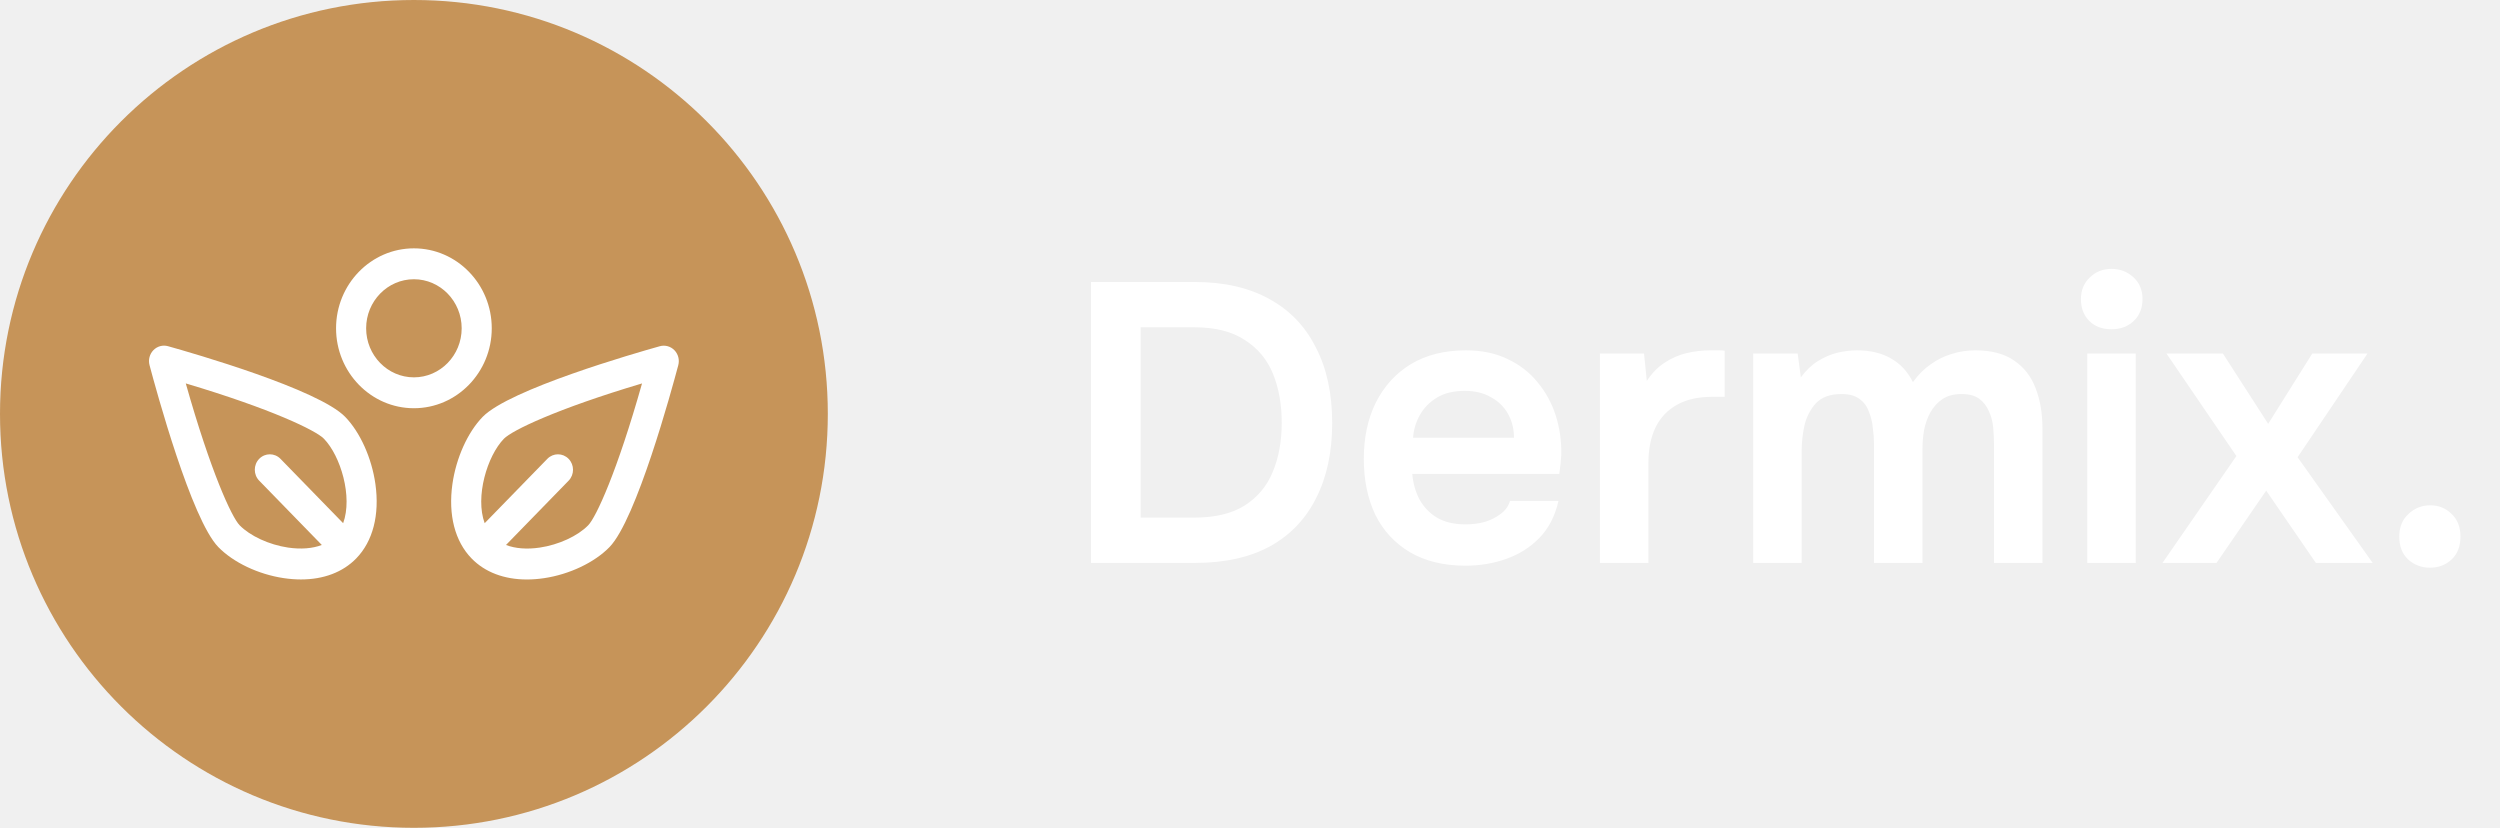
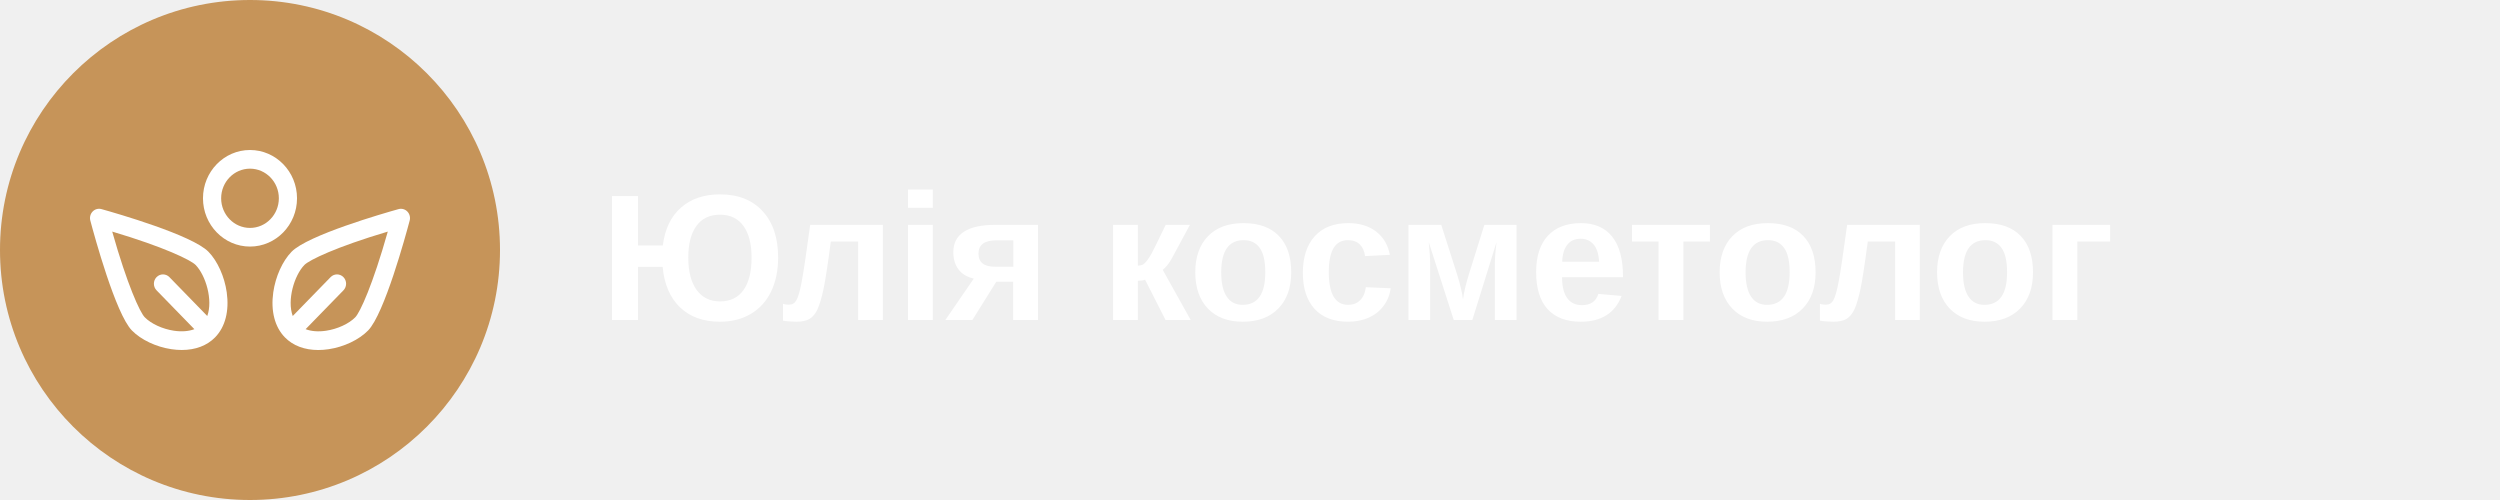
- <svg xmlns="http://www.w3.org/2000/svg" width="151" height="50" viewBox="0 0 151 50" fill="none">
+ <svg xmlns="http://www.w3.org/2000/svg" width="250" height="50" viewBox="0 0 250 50" fill="none">
  <circle cx="25" cy="25" r="25" fill="#C69459" />
  <path d="M20.847 25.177C19.224 23.51 11.649 21.33 10.147 20.91C9.833 20.822 9.497 20.913 9.266 21.15C9.036 21.387 8.946 21.732 9.032 22.055C9.441 23.597 11.564 31.376 13.187 33.043C14.092 33.973 15.605 34.692 17.137 34.919C17.494 34.972 17.841 34.999 18.177 34.999C19.543 34.999 20.705 34.562 21.515 33.73C22.525 32.693 22.936 31.096 22.674 29.233C22.452 27.661 21.752 26.107 20.847 25.177ZM17.397 33.073C16.252 32.903 15.104 32.373 14.472 31.724C13.991 31.23 12.726 28.488 11.221 23.158C16.412 24.704 19.081 26.003 19.562 26.497C20.576 27.538 21.311 30.008 20.726 31.6L16.941 27.713C16.586 27.349 16.011 27.349 15.656 27.713C15.301 28.078 15.301 28.668 15.656 29.032L19.438 32.917C18.879 33.13 18.176 33.188 17.397 33.073Z" fill="white" />
  <path d="M40.734 21.152C40.503 20.916 40.167 20.824 39.853 20.912C38.351 21.332 30.777 23.512 29.153 25.179C28.248 26.109 27.549 27.663 27.326 29.235C27.064 31.098 27.475 32.695 28.485 33.732C29.295 34.564 30.457 35.001 31.823 35.001C32.158 35.001 32.506 34.975 32.864 34.921C34.395 34.694 35.908 33.974 36.813 33.045C38.436 31.378 40.559 23.599 40.968 22.057C41.054 21.734 40.964 21.389 40.734 21.152ZM35.528 31.726C34.896 32.375 33.748 32.904 32.603 33.074C31.824 33.19 31.121 33.132 30.562 32.917L34.344 29.033C34.699 28.669 34.699 28.078 34.344 27.714C33.989 27.349 33.414 27.349 33.059 27.714L29.274 31.601C28.689 30.009 29.424 27.54 30.438 26.498C30.919 26.004 33.588 24.705 38.779 23.159C37.274 28.49 36.009 31.232 35.528 31.726Z" fill="white" />
  <path d="M29.702 19.829C29.702 17.166 27.593 15 25 15C22.407 15 20.298 17.166 20.298 19.829C20.298 22.491 22.407 24.657 25 24.657C27.593 24.657 29.702 22.491 29.702 19.829ZM25 22.792C23.409 22.792 22.115 21.463 22.115 19.829C22.115 18.195 23.409 16.866 25 16.866C26.591 16.866 27.885 18.195 27.885 19.829C27.885 21.463 26.591 22.792 25 22.792Z" fill="white" />
-   <path d="M65.896 34V17.032H72.16C73.936 17.032 75.44 17.376 76.672 18.064C77.904 18.736 78.84 19.712 79.48 20.992C80.136 22.256 80.464 23.776 80.464 25.552C80.464 27.296 80.144 28.8 79.504 30.064C78.88 31.328 77.952 32.304 76.72 32.992C75.488 33.664 73.976 34 72.184 34H65.896ZM68.896 31.264H72.112C73.376 31.264 74.392 31.024 75.16 30.544C75.944 30.048 76.512 29.376 76.864 28.528C77.232 27.664 77.416 26.664 77.416 25.528C77.416 24.424 77.24 23.44 76.888 22.576C76.536 21.712 75.968 21.032 75.184 20.536C74.416 20.024 73.4 19.768 72.136 19.768H68.896V31.264ZM88.517 34.168C87.206 34.168 86.085 33.896 85.157 33.352C84.246 32.808 83.549 32.056 83.07 31.096C82.606 30.12 82.374 28.992 82.374 27.712C82.374 26.432 82.614 25.304 83.094 24.328C83.59 23.336 84.293 22.56 85.206 22C86.133 21.44 87.246 21.16 88.541 21.16C89.501 21.16 90.341 21.336 91.061 21.688C91.781 22.024 92.382 22.488 92.862 23.08C93.358 23.672 93.725 24.344 93.966 25.096C94.206 25.848 94.317 26.64 94.302 27.472C94.285 27.664 94.269 27.856 94.254 28.048C94.237 28.224 94.213 28.416 94.181 28.624H85.302C85.35 29.184 85.493 29.696 85.734 30.16C85.99 30.624 86.341 30.992 86.79 31.264C87.254 31.536 87.829 31.672 88.517 31.672C88.918 31.672 89.302 31.624 89.669 31.528C90.037 31.416 90.358 31.256 90.629 31.048C90.918 30.84 91.109 30.576 91.206 30.256H94.133C93.925 31.168 93.541 31.912 92.981 32.488C92.421 33.064 91.749 33.488 90.966 33.76C90.198 34.032 89.382 34.168 88.517 34.168ZM85.35 26.44H91.445C91.445 25.912 91.326 25.432 91.085 25C90.846 24.568 90.501 24.232 90.053 23.992C89.621 23.736 89.094 23.608 88.469 23.608C87.797 23.608 87.237 23.744 86.79 24.016C86.341 24.288 85.998 24.64 85.757 25.072C85.517 25.504 85.382 25.96 85.35 26.44ZM96.635 34V21.352H99.299L99.467 23.008C99.787 22.528 100.147 22.16 100.547 21.904C100.963 21.632 101.403 21.44 101.867 21.328C102.347 21.216 102.827 21.16 103.307 21.16C103.483 21.16 103.643 21.16 103.787 21.16C103.947 21.16 104.075 21.168 104.171 21.184V23.968H103.403C102.571 23.968 101.867 24.128 101.291 24.448C100.715 24.768 100.283 25.224 99.995 25.816C99.707 26.408 99.563 27.136 99.563 28V34H96.635ZM105.893 34V21.352H108.581L108.773 22.792C109.093 22.36 109.437 22.032 109.805 21.808C110.189 21.568 110.581 21.4 110.981 21.304C111.397 21.208 111.789 21.16 112.157 21.16C112.957 21.16 113.637 21.32 114.197 21.64C114.773 21.96 115.221 22.44 115.541 23.08C115.861 22.632 116.221 22.272 116.621 22C117.021 21.712 117.445 21.504 117.893 21.376C118.341 21.232 118.813 21.16 119.309 21.16C120.285 21.16 121.069 21.368 121.661 21.784C122.253 22.184 122.685 22.744 122.957 23.464C123.229 24.168 123.365 24.976 123.365 25.888V34H120.437V26.824C120.437 26.504 120.421 26.168 120.389 25.816C120.357 25.464 120.269 25.136 120.125 24.832C119.997 24.528 119.805 24.28 119.549 24.088C119.293 23.896 118.933 23.8 118.469 23.8C118.005 23.8 117.621 23.904 117.317 24.112C117.029 24.304 116.789 24.568 116.597 24.904C116.421 25.224 116.293 25.584 116.213 25.984C116.149 26.368 116.117 26.752 116.117 27.136V34H113.189V26.8C113.189 26.496 113.165 26.176 113.117 25.84C113.085 25.488 113.005 25.16 112.877 24.856C112.765 24.536 112.573 24.28 112.301 24.088C112.045 23.896 111.685 23.8 111.221 23.8C110.549 23.8 110.037 23.984 109.685 24.352C109.349 24.72 109.117 25.168 108.989 25.696C108.877 26.224 108.821 26.728 108.821 27.208V34H105.893ZM126.072 34V21.352H129V34H126.072ZM127.536 19.888C126.976 19.888 126.528 19.72 126.192 19.384C125.856 19.048 125.688 18.608 125.688 18.064C125.688 17.536 125.864 17.104 126.216 16.768C126.568 16.416 127.008 16.24 127.536 16.24C128.048 16.24 128.488 16.408 128.856 16.744C129.224 17.08 129.408 17.52 129.408 18.064C129.408 18.608 129.232 19.048 128.88 19.384C128.528 19.72 128.08 19.888 127.536 19.888ZM130.614 34L135.078 27.544L130.854 21.352H134.262L136.998 25.6L139.662 21.352H142.998L138.774 27.616L143.31 34H139.878L136.878 29.632L133.878 34H130.614ZM146.764 34.288C146.252 34.288 145.812 34.12 145.444 33.784C145.092 33.448 144.916 32.992 144.916 32.416C144.916 31.84 145.1 31.384 145.468 31.048C145.836 30.696 146.276 30.52 146.788 30.52C147.3 30.52 147.732 30.696 148.084 31.048C148.436 31.384 148.612 31.84 148.612 32.416C148.612 32.992 148.436 33.448 148.084 33.784C147.732 34.12 147.292 34.288 146.764 34.288Z" fill="white" />
+   <text x="60" y="32" font-family="Arial, sans-serif" font-size="18" font-weight="600" fill="white">Юлія косметолог</text>
</svg>
